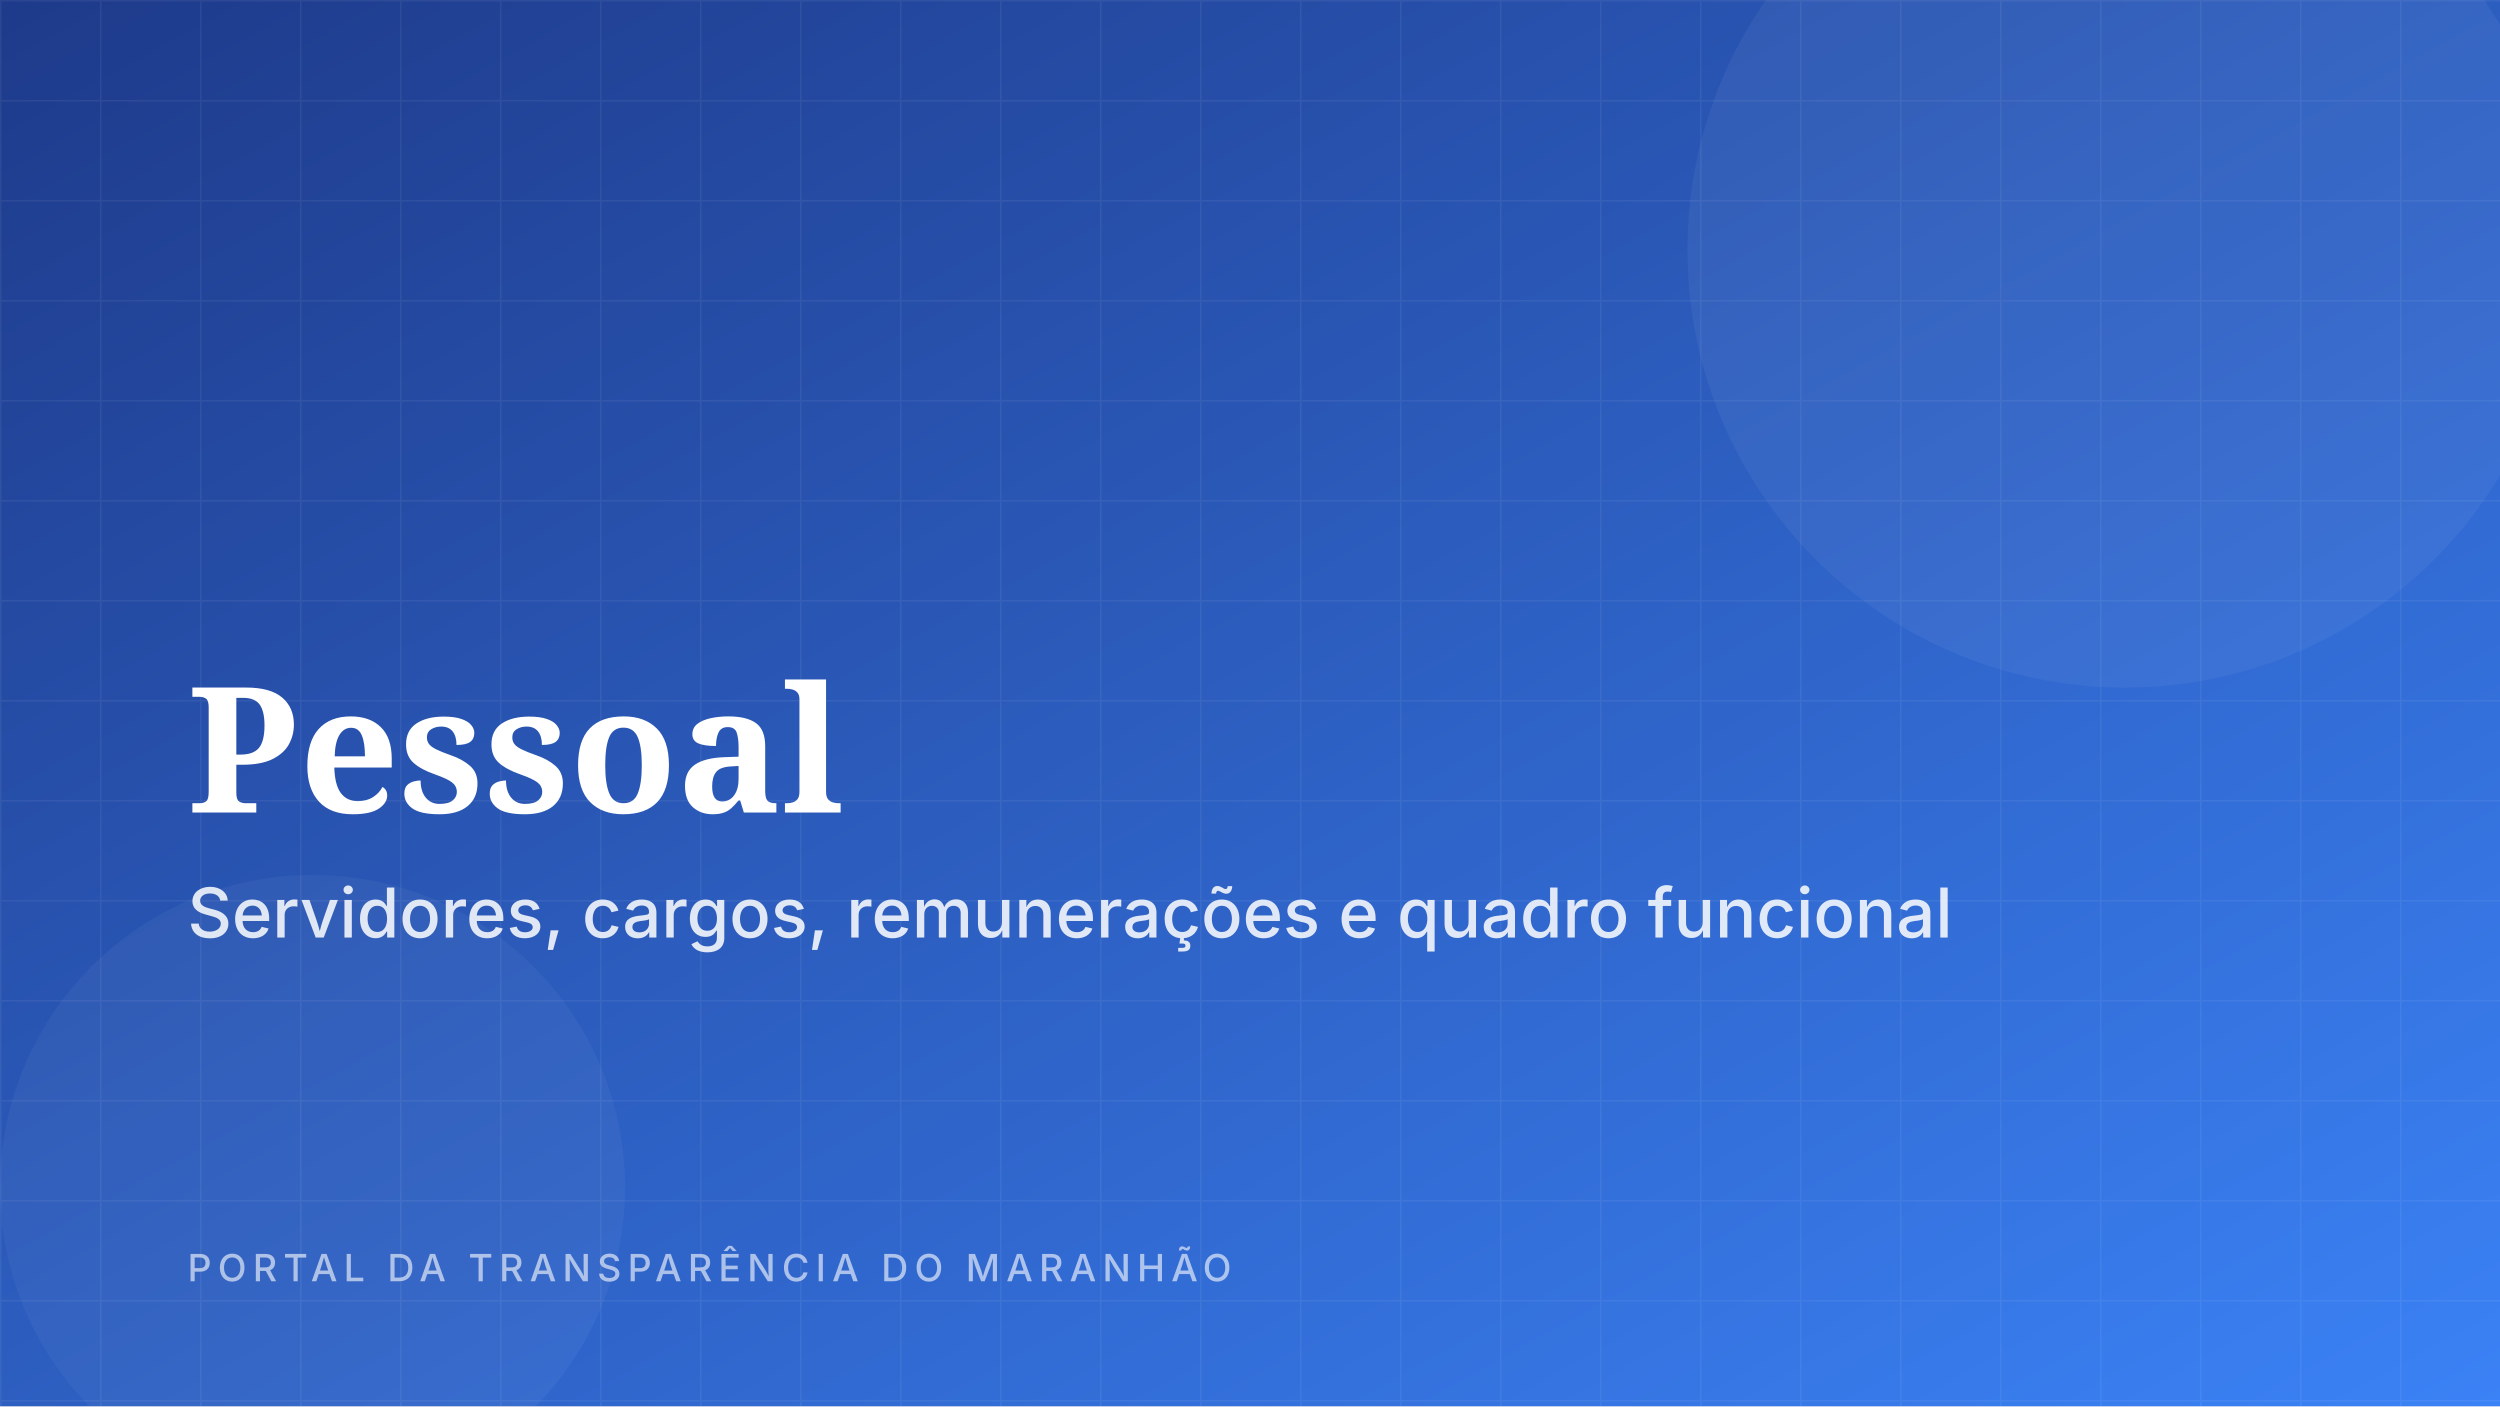
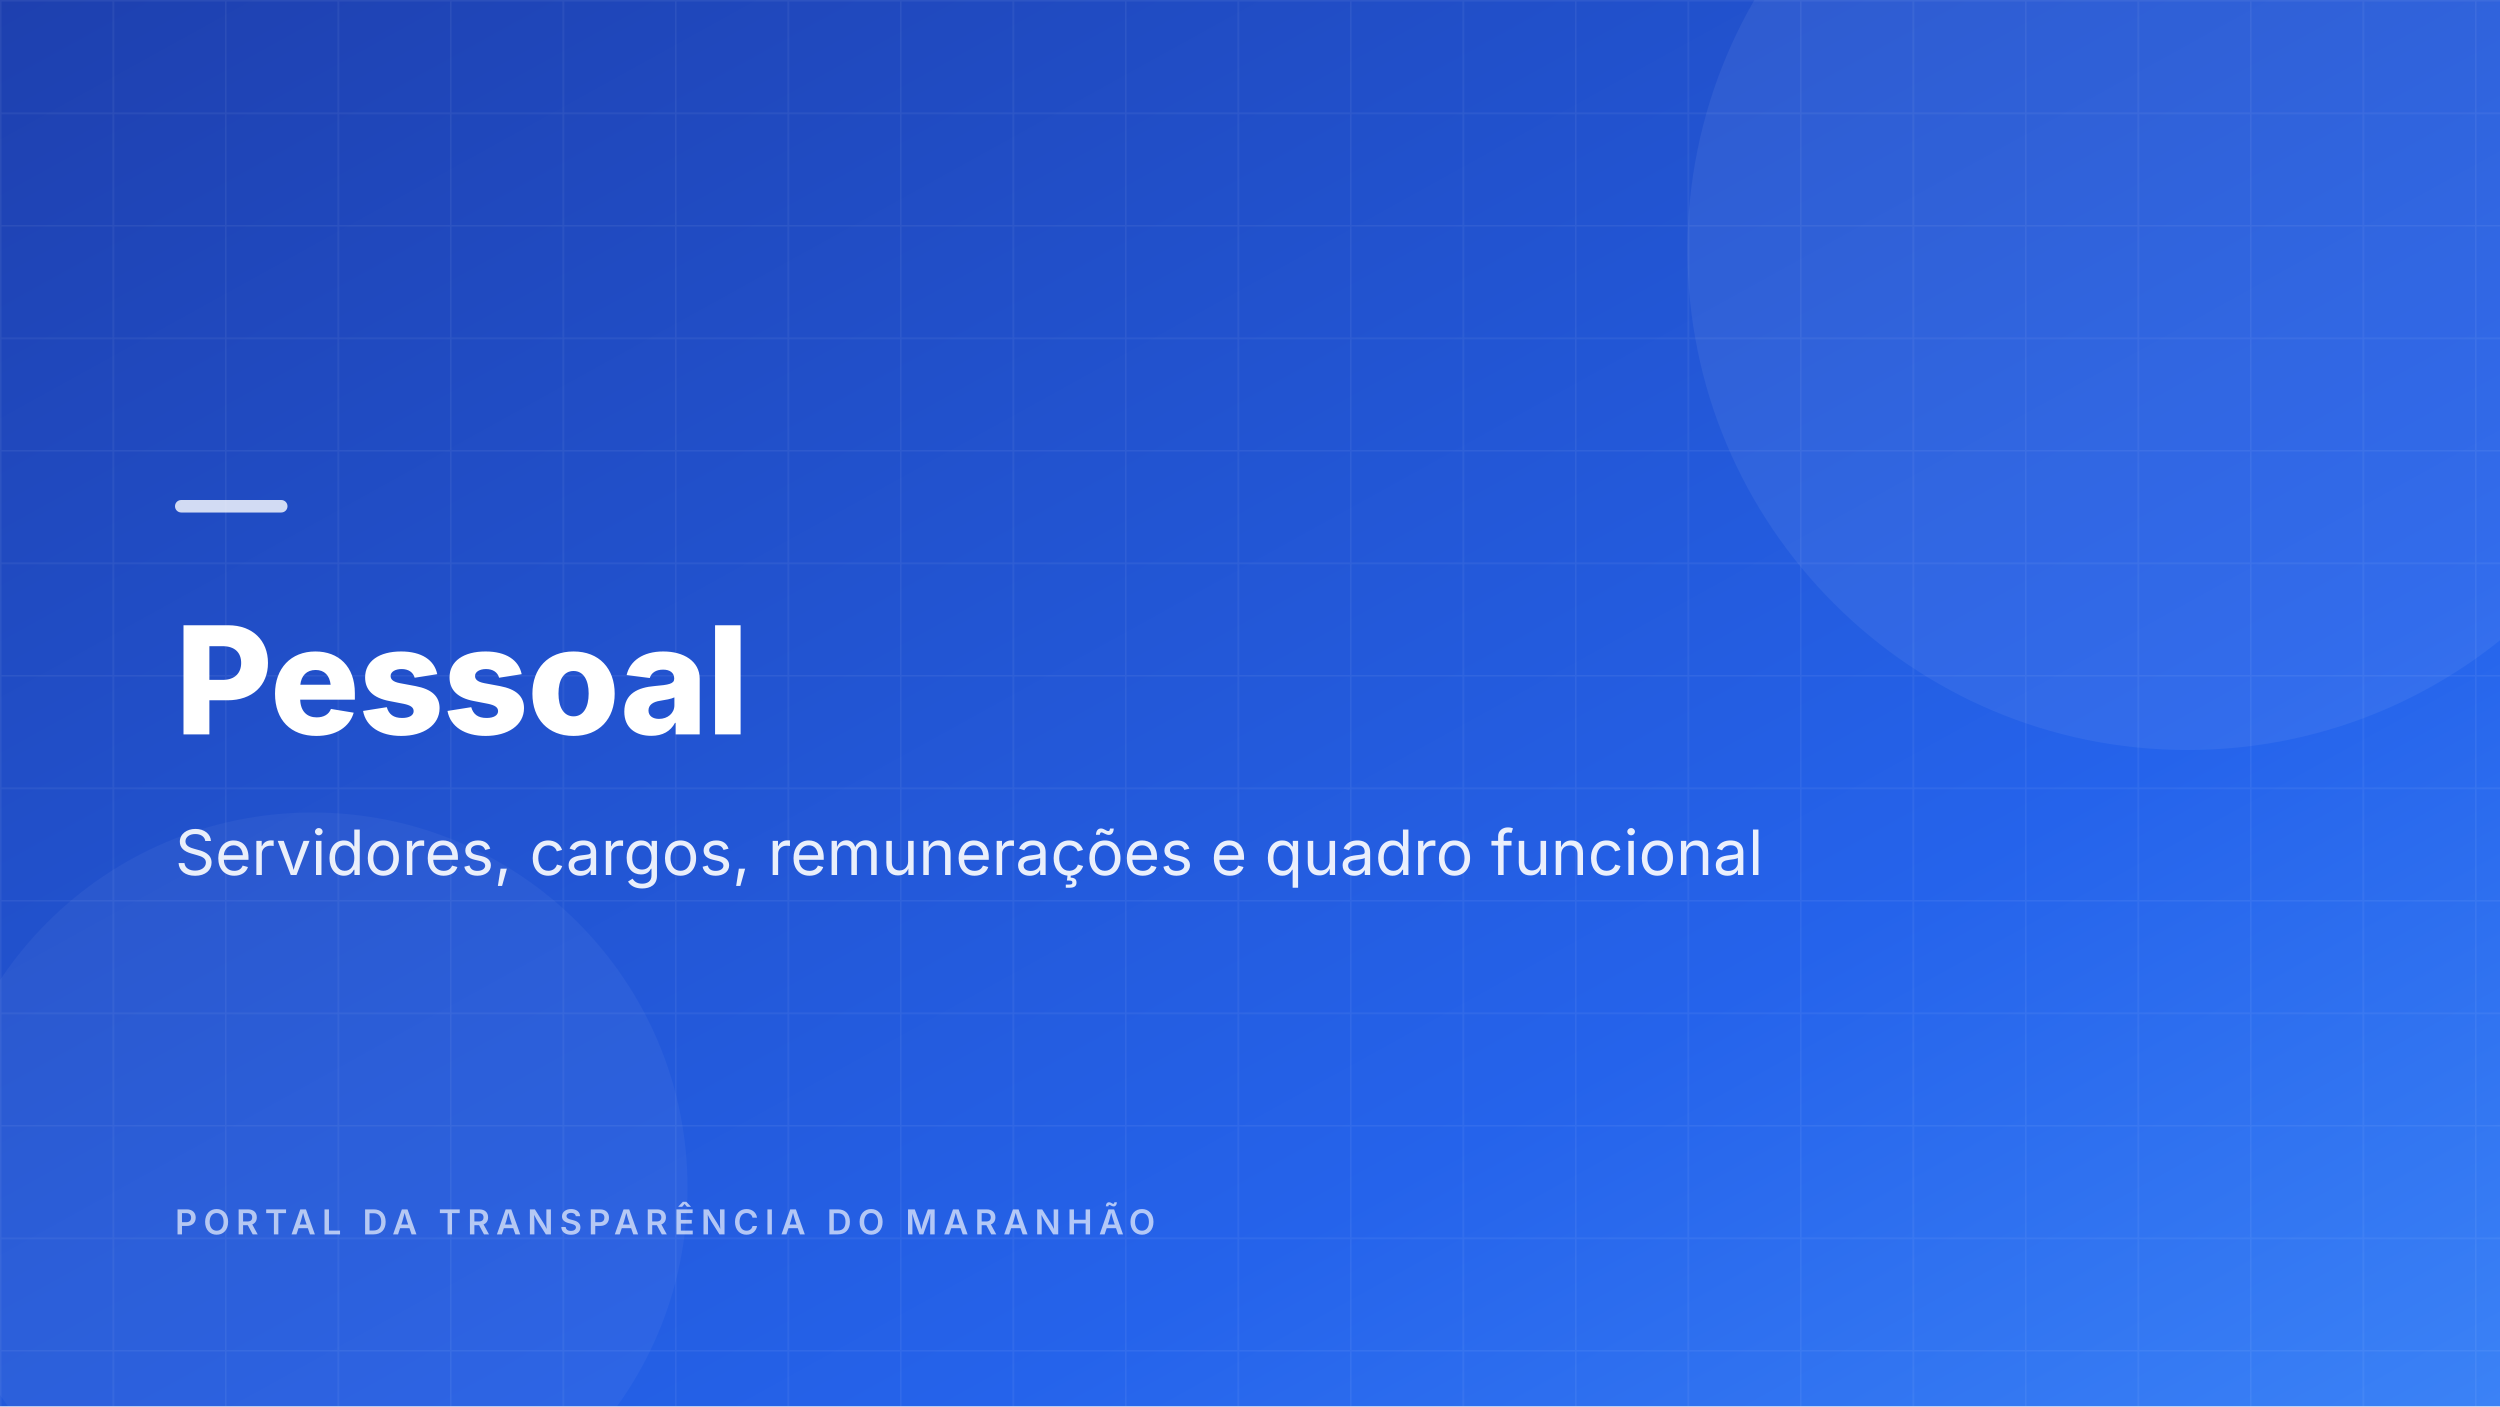
<svg xmlns="http://www.w3.org/2000/svg" viewBox="0 0 800 450" preserveAspectRatio="xMidYMid slice">
  <defs>
    <linearGradient id="gpessoal" x1="0%" y1="0%" x2="100%" y2="100%">
-       <stop offset="0%" stop-color="#1E3A8A" />
+       <stop offset="0%" stop-color="#1E40AF" />
+       <stop offset="70%" stop-color="#2563EB" />
      <stop offset="100%" stop-color="#3B82F6" />
    </linearGradient>
-     <pattern id="ppessoal" x="0" y="0" width="32" height="32" patternUnits="userSpaceOnUse">
-       <path d="M 32 0 L 0 0 0 32" fill="none" stroke="#ffffff" stroke-opacity="0.06" stroke-width="1" />
+     <pattern id="ppessoal" x="0" y="0" width="36" height="36" patternUnits="userSpaceOnUse">
+       <path d="M 36 0 L 0 0 0 36" fill="none" stroke="#ffffff" stroke-opacity="0.06" stroke-width="1" />
    </pattern>
  </defs>
  <rect width="800" height="450" fill="url(#gpessoal)" />
  <rect width="800" height="450" fill="url(#ppessoal)" />
-   <circle cx="680" cy="80" r="140" fill="#ffffff" fill-opacity="0.05" />
-   <circle cx="100" cy="380" r="100" fill="#ffffff" fill-opacity="0.04" />
-   <text x="60" y="260" font-family="Playfair Display, Georgia, serif" font-size="56" font-weight="700" fill="#ffffff">Pessoal</text>
-   <text x="60" y="300" font-family="Inter, sans-serif" font-size="22" font-weight="500" fill="#ffffff" fill-opacity="0.85">Servidores, cargos, remunerações e quadro funcional</text>
-   <text x="60" y="410" font-family="Inter, sans-serif" font-size="12" font-weight="500" fill="#ffffff" fill-opacity="0.6" letter-spacing="2">PORTAL DA TRANSPARÊNCIA DO MARANHÃO</text>
+   <circle cx="700" cy="80" r="160" fill="#ffffff" fill-opacity="0.06" />
+   <circle cx="100" cy="380" r="120" fill="#ffffff" fill-opacity="0.04" />
+   <rect x="56" y="160" width="36" height="4" rx="2" fill="#ffffff" fill-opacity="0.8" />
+   <text x="56" y="235" font-family="Inter, system-ui, -apple-system, BlinkMacSystemFont, 'Segoe UI', Roboto, sans-serif" font-size="48" font-weight="800" fill="#ffffff" letter-spacing="-0.5">Pessoal</text>
+   <text x="56" y="280" font-family="Inter, system-ui, -apple-system, BlinkMacSystemFont, 'Segoe UI', Roboto, sans-serif" font-size="20" font-weight="400" fill="#ffffff" fill-opacity="0.9">Servidores, cargos, remunerações e quadro funcional</text>
+   <text x="56" y="395" font-family="Inter, system-ui, -apple-system, BlinkMacSystemFont, 'Segoe UI', Roboto, sans-serif" font-size="11" font-weight="600" fill="#ffffff" fill-opacity="0.65" letter-spacing="2">PORTAL DA TRANSPARÊNCIA DO MARANHÃO</text>
</svg>
